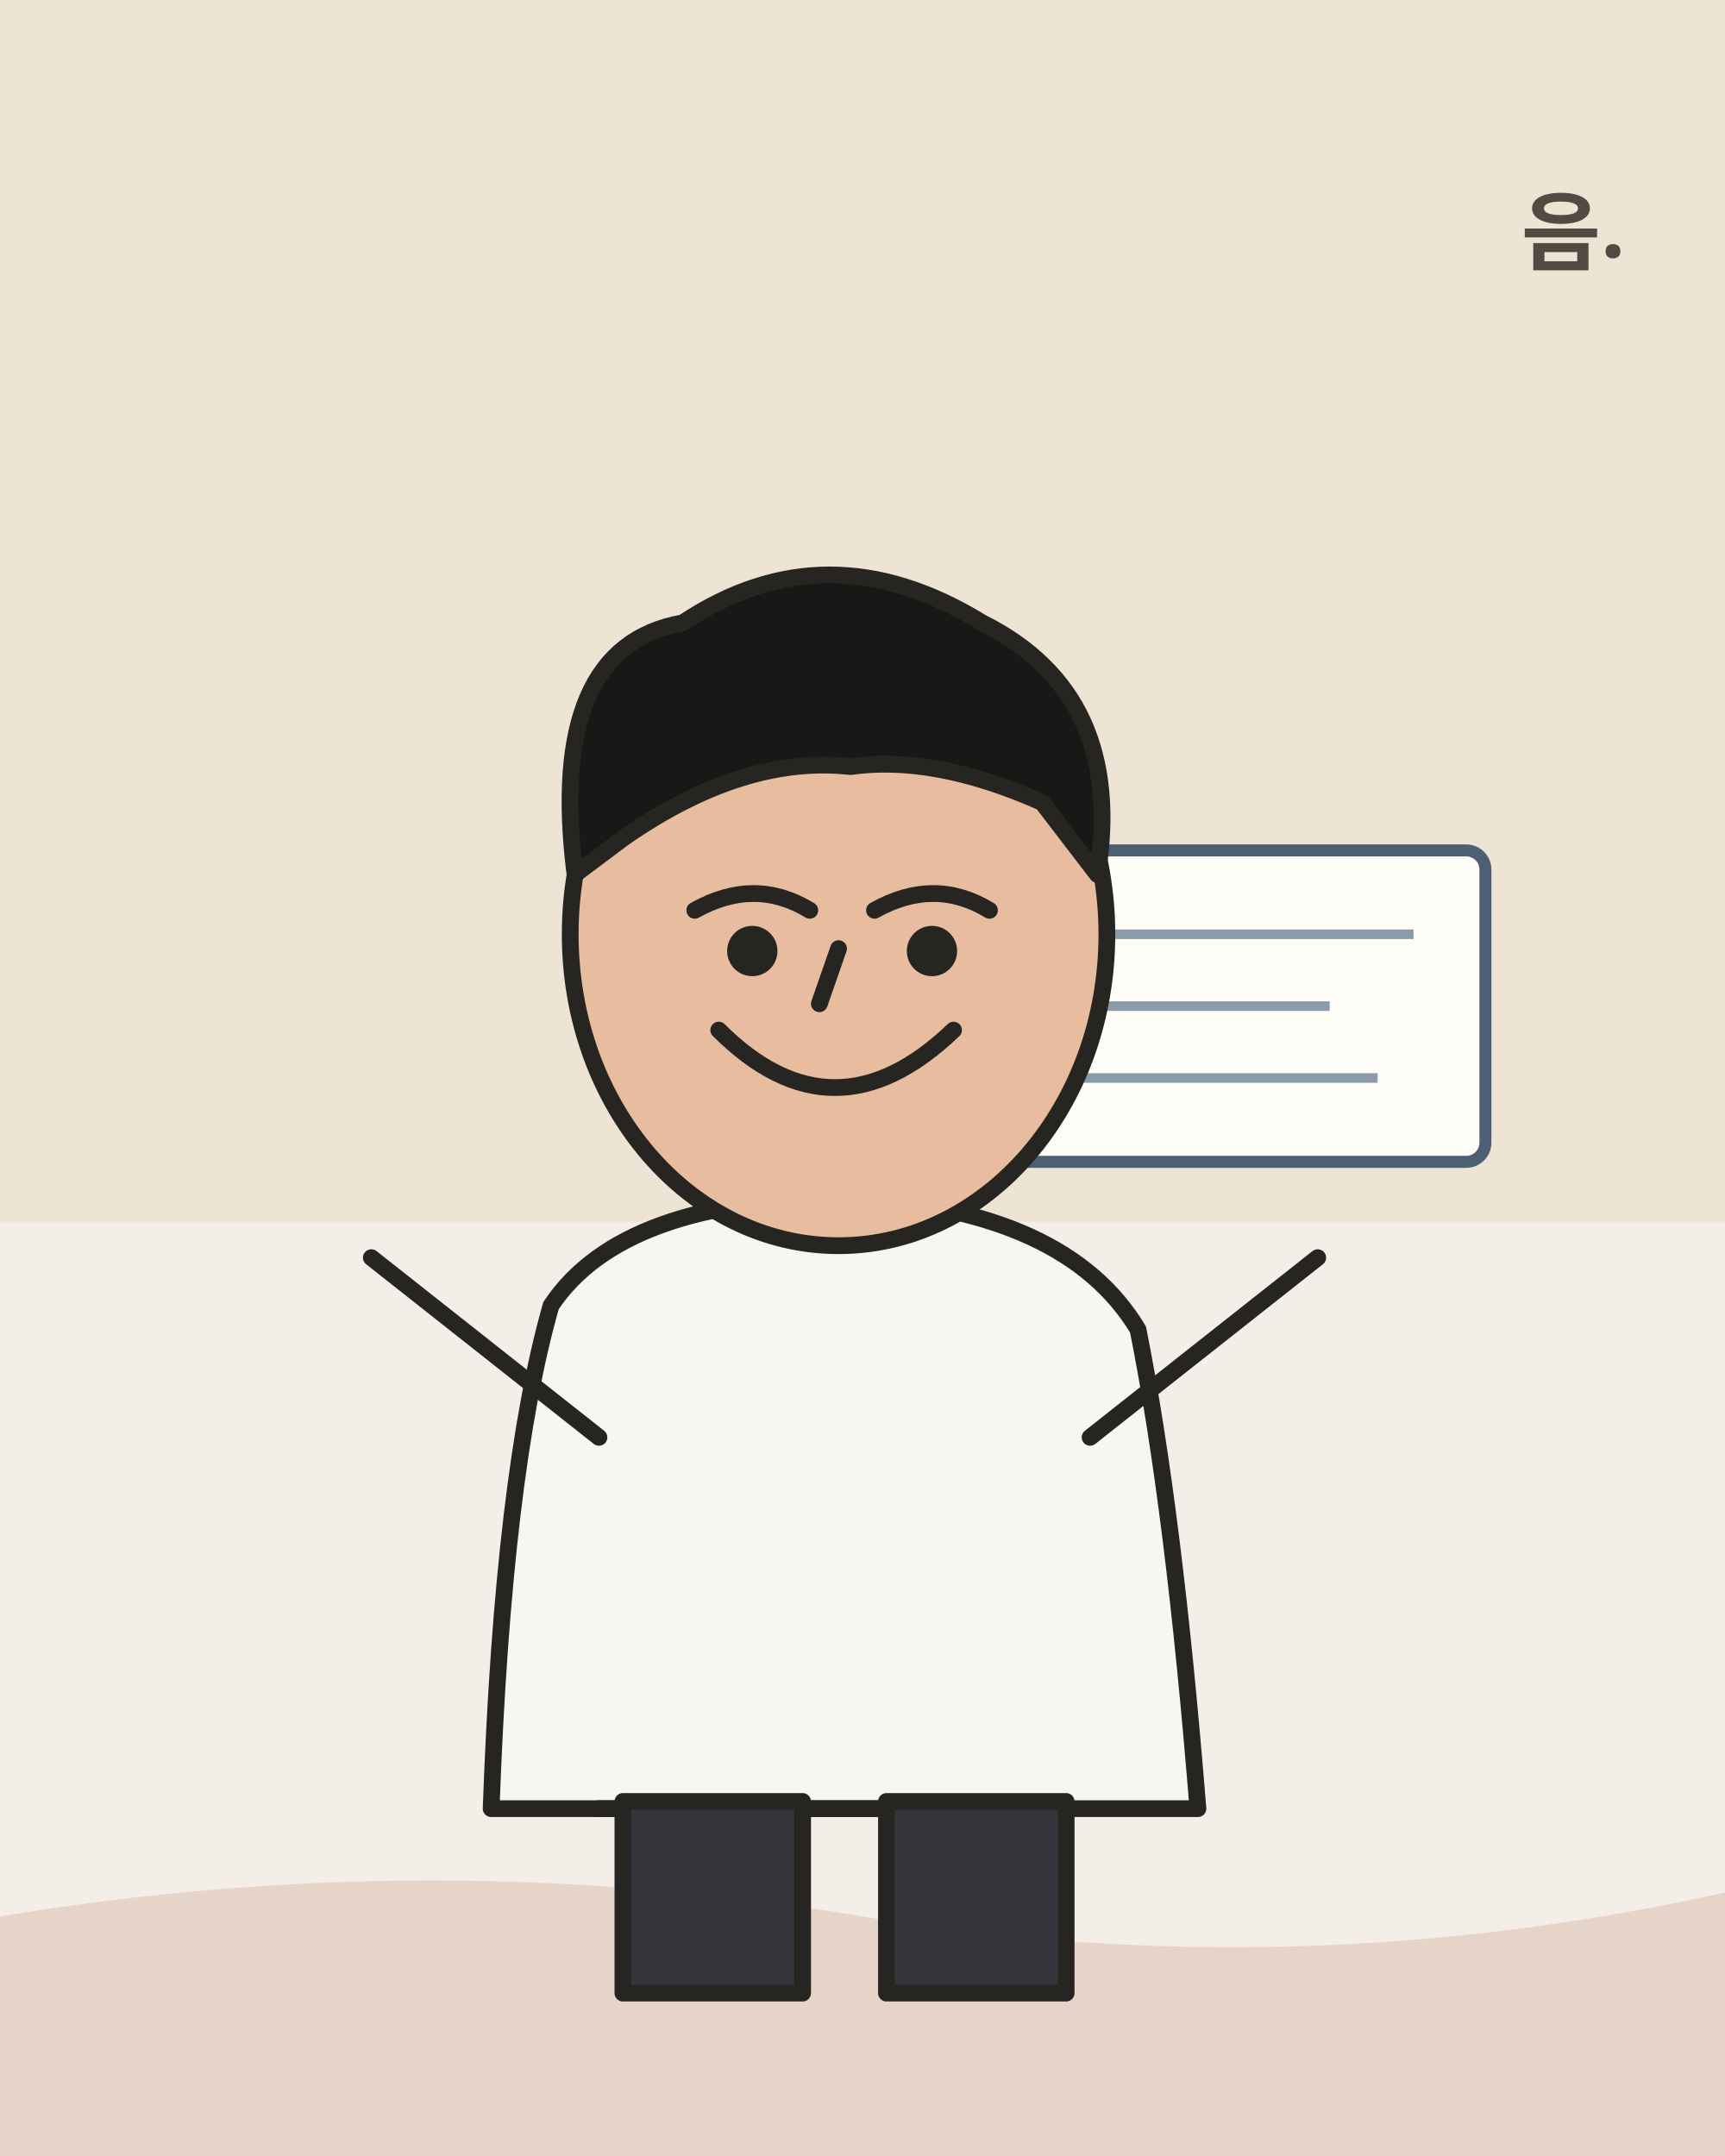
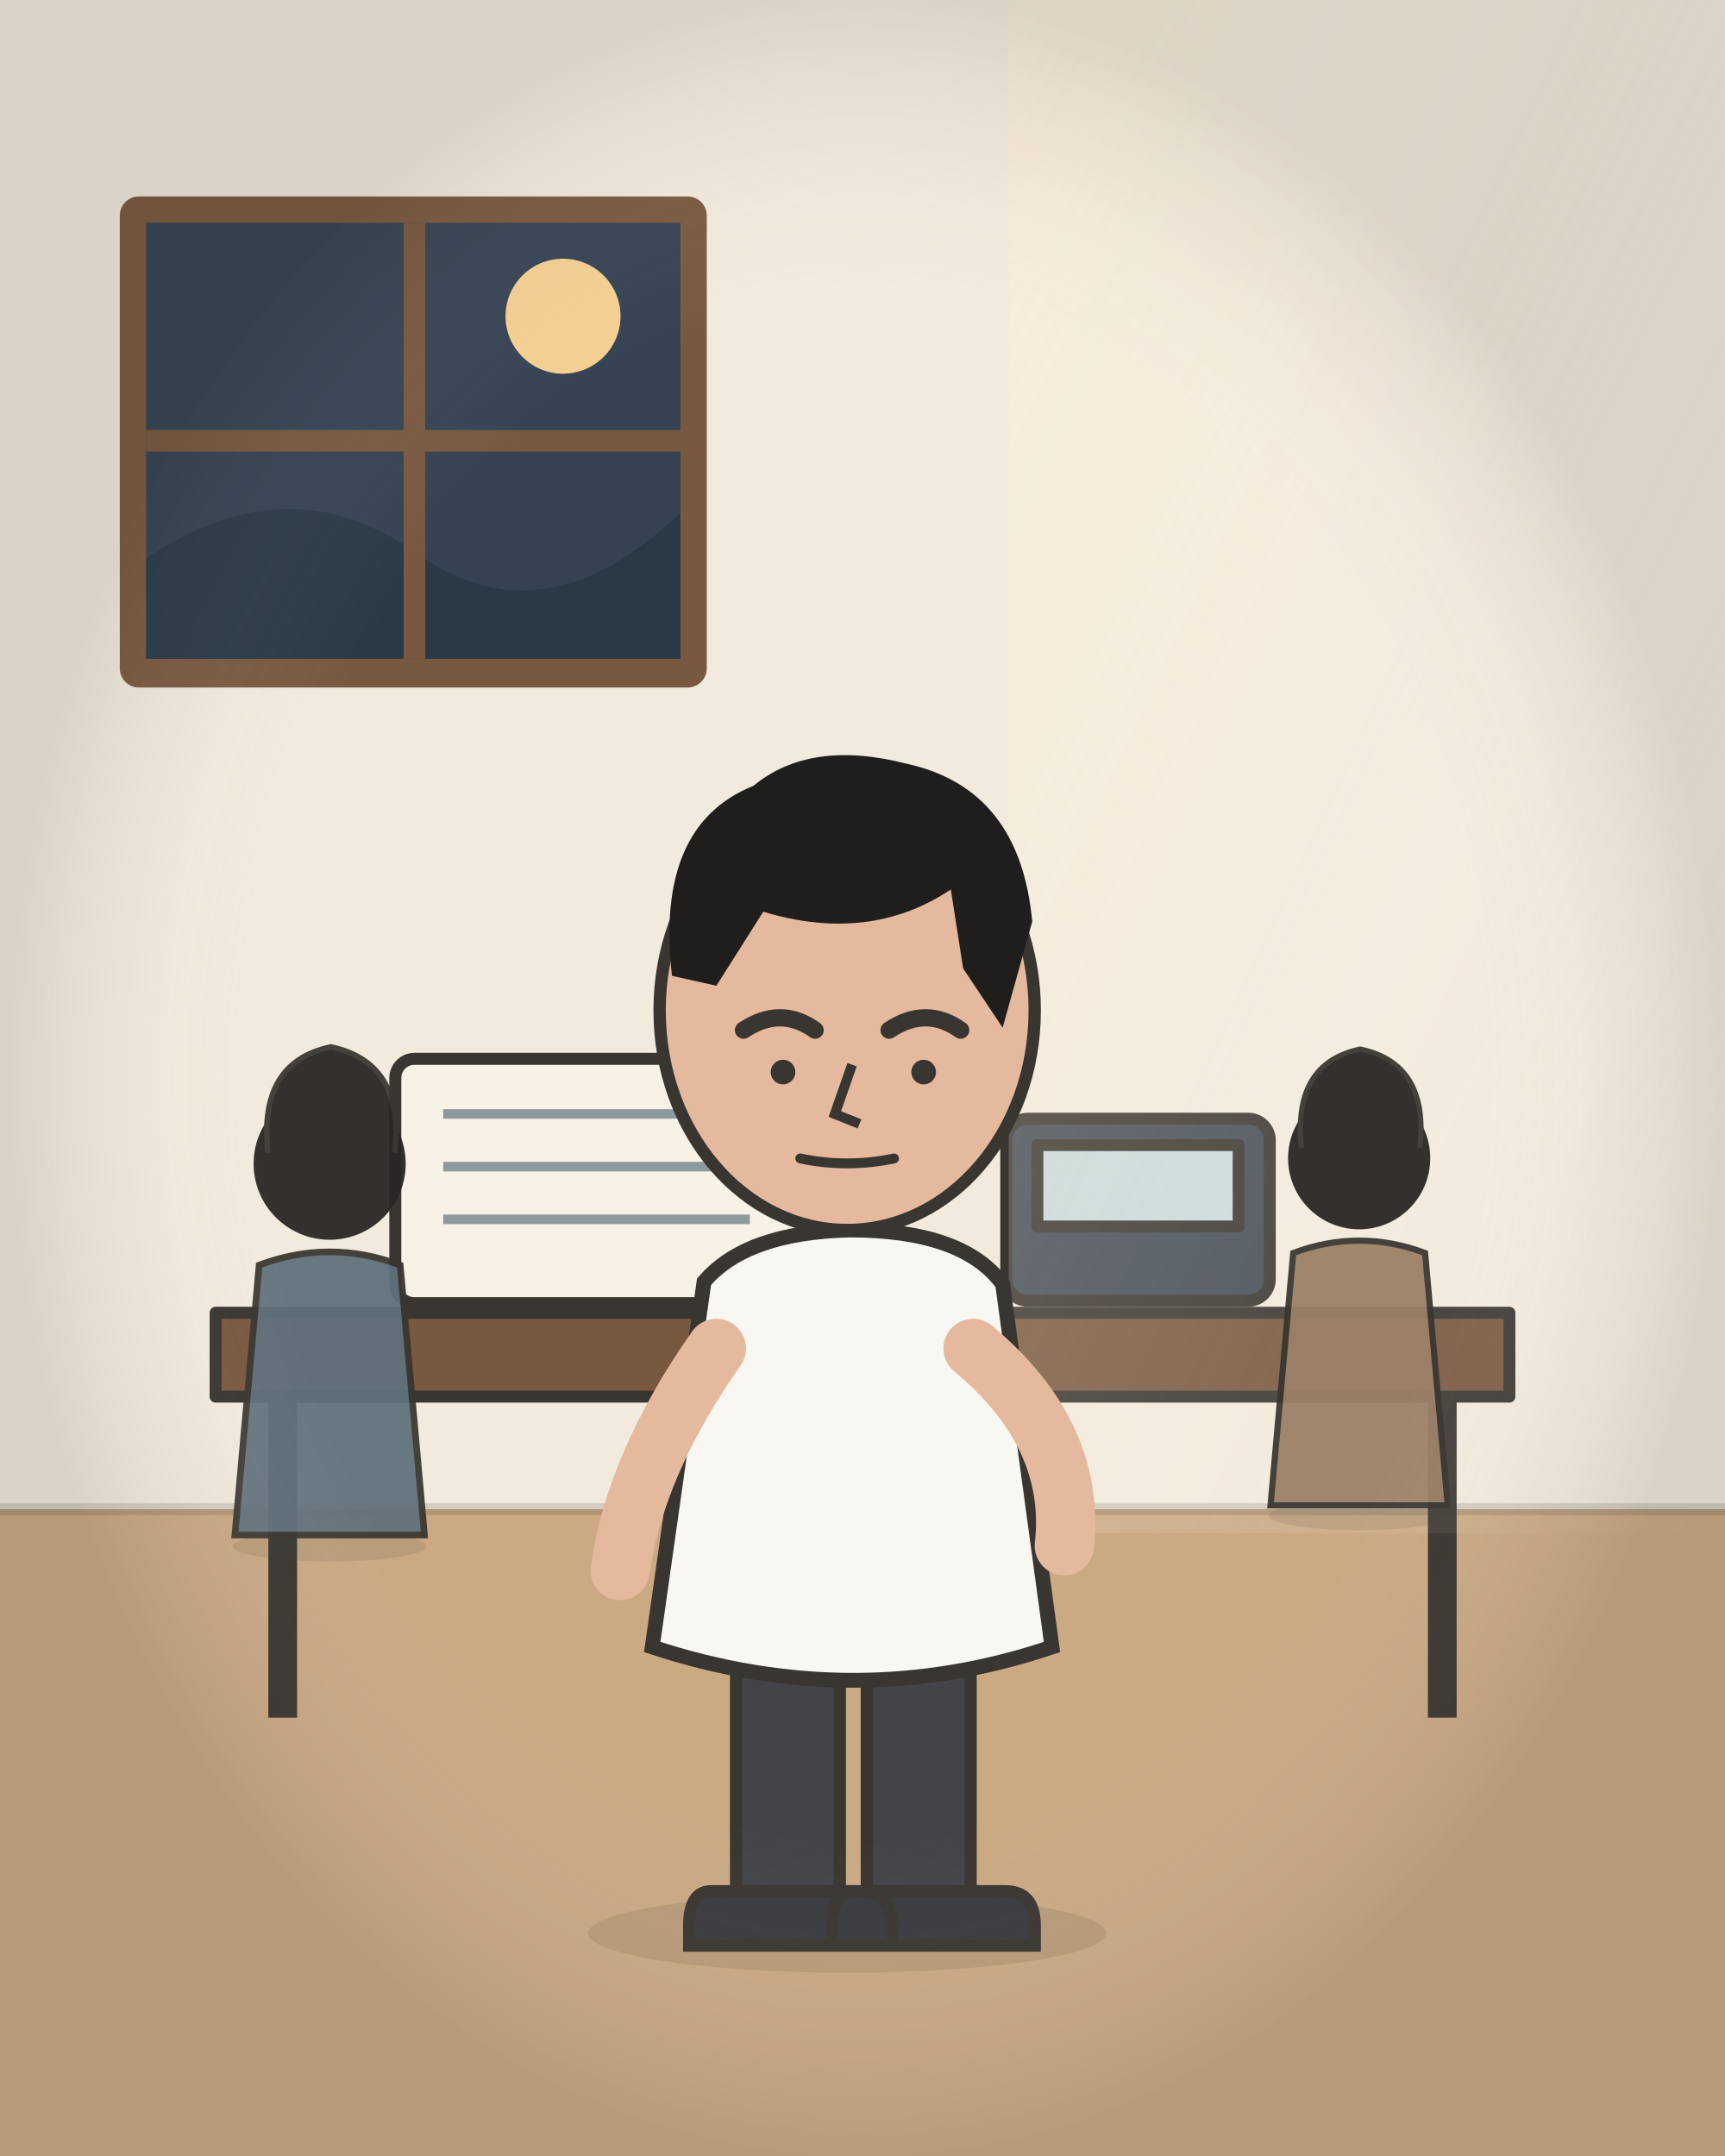
- <svg xmlns="http://www.w3.org/2000/svg" viewBox="0 0 720 900" role="img" aria-label="웹툰 장면">
-   <rect width="720" height="900" fill="#f3eee7" />
-   <rect x="0" y="0" width="720" height="510" fill="#eee4d3" />
-   <rect x="410" y="355" width="210" height="130" rx="8" fill="#fffdf8" stroke="#4d6073" stroke-width="5" />
-   <path d="M435 390h155M435 420h120M435 450h140" stroke="#8a9baa" stroke-width="4" />
-   <path d="M0 800 Q180 770 360 800 T720 790V900H0Z" fill="#d9b4a1" opacity=".45" />
-   <g stroke="#262522" stroke-width="7" stroke-linecap="round" stroke-linejoin="round">
-     <path d="M205 755 Q210 615 230 545 Q260 500 355 500 Q445 505 475 555 Q490 630 500 755Z" fill="#f7f6f1" />
-     <path d="M250 755h195" fill="none" />
-     <ellipse cx="350" cy="390" rx="112" ry="130" fill="#e8bc9e" />
-     <path d="M240 365 Q228 270 285 260 Q345 220 410 260 Q470 290 458 365 L435 335 Q390 315 355 320 Q310 315 260 350Z" fill="#181817" />
-     <path d="M290 380q25 -14 48 0M365 380q25 -14 48 0M300 430q48 48 98 0" fill="none" />
-     <circle cx="314" cy="397" r="7" fill="#262522" />
-     <circle cx="389" cy="397" r="7" fill="#262522" />
-     <path d="M350 396l-8 23" fill="none" />
-     <path d="M250 600l-95-75M455 600l95-75" fill="none" />
-     <rect x="260" y="752" width="75" height="80" fill="#34363b" />
-     <rect x="370" y="752" width="75" height="80" fill="#34363b" />
+ <svg xmlns="http://www.w3.org/2000/svg" viewBox="0 0 720 900" role="img" aria-label="웹툰 장면 삽화">
+   <defs>
+     <linearGradient id="wall" x2="0" y2="1">
+       <stop stop-color="#f2eadc" />
+       <stop offset="1" stop-color="#caa983" />
+     </linearGradient>
+     <linearGradient id="lamp" x2="1" y2="1">
+       <stop stop-color="#fff0d0" />
+       <stop offset="1" stop-color="#fff" stop-opacity="0" />
+     </linearGradient>
+     <radialGradient id="shade">
+       <stop offset=".7" stop-color="#fff" stop-opacity="0" />
+       <stop offset="1" stop-color="#393530" stop-opacity=".13" />
+     </radialGradient>
+   </defs>
+   <rect width="720" height="900" fill="url(#wall)" />
+   <rect width="720" height="900" fill="#f2eadc" />
+   <path d="M0 630h720v270H0z" fill="#caa983" />
+   <g>
+     <rect x="50" y="82" width="245" height="205" rx="8" fill="#795840" />
+     <rect x="61" y="93" width="223" height="182" fill="#344252" />
+     <circle cx="235" cy="132" r="24" fill="#f5cf91" />
+     <path d="M61 233q60-40 113-2t110-17v61H61z" fill="#293946" />
+     <path d="M173 93v182M61 184h223" stroke="#795840" stroke-width="9" />
  </g>
-   <g font-family="sans-serif" font-weight="700" fill="#514b43">
-     <text x="635" y="110" font-size="36">음.</text>
+   <g stroke="#393530" stroke-width="5" stroke-linejoin="round">
+     <path d="M90 548h540v35H90z" fill="#795840" />
+     <path d="M118 583v134M602 583v134" stroke-width="12" />
+     <rect x="165" y="442" width="195" height="102" rx="8" fill="#f8f2e6" />
+     <path d="M185 465h145M185 487h112M185 509h128" stroke="#8d9a9d" stroke-width="4" />
+     <rect x="420" y="467" width="110" height="76" rx="9" fill="#434b56" />
+     <rect x="433" y="478" width="84" height="34" fill="#c7d9dc" />
  </g>
+   <path d="M421 0h299v640H421z" fill="url(#lamp)" opacity=".32" />
+   <path d="M0 630h720" stroke="#393530" opacity=".16" stroke-width="5" />
+   <g transform="translate(230 292) scale(1.03)">
+     <ellipse cx="120" cy="500" rx="105" ry="16" fill="#473d34" opacity=".14" />
+     <path d="M75 385h42v114H75zM128 385h42v114h-42z" fill="#42444a" stroke="#393530" stroke-width="5" />
+     <path d="M65 483h61q12 0 12 14v8H56v-8q0-14 9-14zM123 483h61q12 0 12 14v8h-82v-8q0-14 9-14z" fill="#393a3e" stroke="#393530" stroke-width="5" />
+     <path d="M62 236q17-20 59-21 46 0 62 22l20 147q-80 27-162 0z" fill="#f8f7f1" stroke="#393530" stroke-width="6" />
+     <path d="M67 263Q34 310 28 353M171 263q42 35 37 80" fill="none" stroke="#e5b99d" stroke-width="24" stroke-linecap="round" />
+     <ellipse cx="120" cy="126" rx="76" ry="89" fill="#e5b99d" stroke="#393530" stroke-width="5" />
+     <path d="M49 112Q42 51 82 35q23-19 62-9 46 10 51 64l-12 43-16-24-5-32q-33 22-76 9l-19 30z" fill="#201e1d" />
+     <path d="M78 134q15-10 29 0M137 134q15-10 29 0" fill="none" stroke="#393530" stroke-width="7" stroke-linecap="round" />
+     <circle cx="94" cy="151" r="5" fill="#393530" />
+     <circle cx="151" cy="151" r="5" fill="#393530" />
+     <path d="M122 148l-7 20 10 4" fill="none" stroke="#393530" stroke-width="4" />
+     <path d="M101 186q19 4 38 0" fill="none" stroke="#393530" stroke-width="4" stroke-linecap="round" />
+   </g>
+   <g opacity=".94">
+     <g transform="translate(87 420) scale(0.46)">
+       <ellipse cx="110" cy="490" rx="88" ry="14" fill="#473d34" opacity=".13" />
+       <path d="M46 235q64-24 128 0l22 245H24z" fill="#60717b" stroke="#393530" stroke-width="6" />
+       <circle cx="110" cy="143" r="69" fill="#272423" />
+       <path d="M54 133q-9-82 57-96 67 14 58 96" fill="#272423" stroke="#393530" stroke-width="5" />
+     </g>
+     <g transform="translate(520 422) scale(0.43)">
+       <ellipse cx="110" cy="490" rx="88" ry="14" fill="#473d34" opacity=".13" />
+       <path d="M46 235q64-24 128 0l22 245H24z" fill="#9b8066" stroke="#393530" stroke-width="6" />
+       <circle cx="110" cy="143" r="69" fill="#272423" />
+       <path d="M54 133q-9-82 57-96 67 14 58 96" fill="#272423" stroke="#393530" stroke-width="5" />
+     </g>
+   </g>
+   <rect width="720" height="900" fill="url(#shade)" />
</svg>
